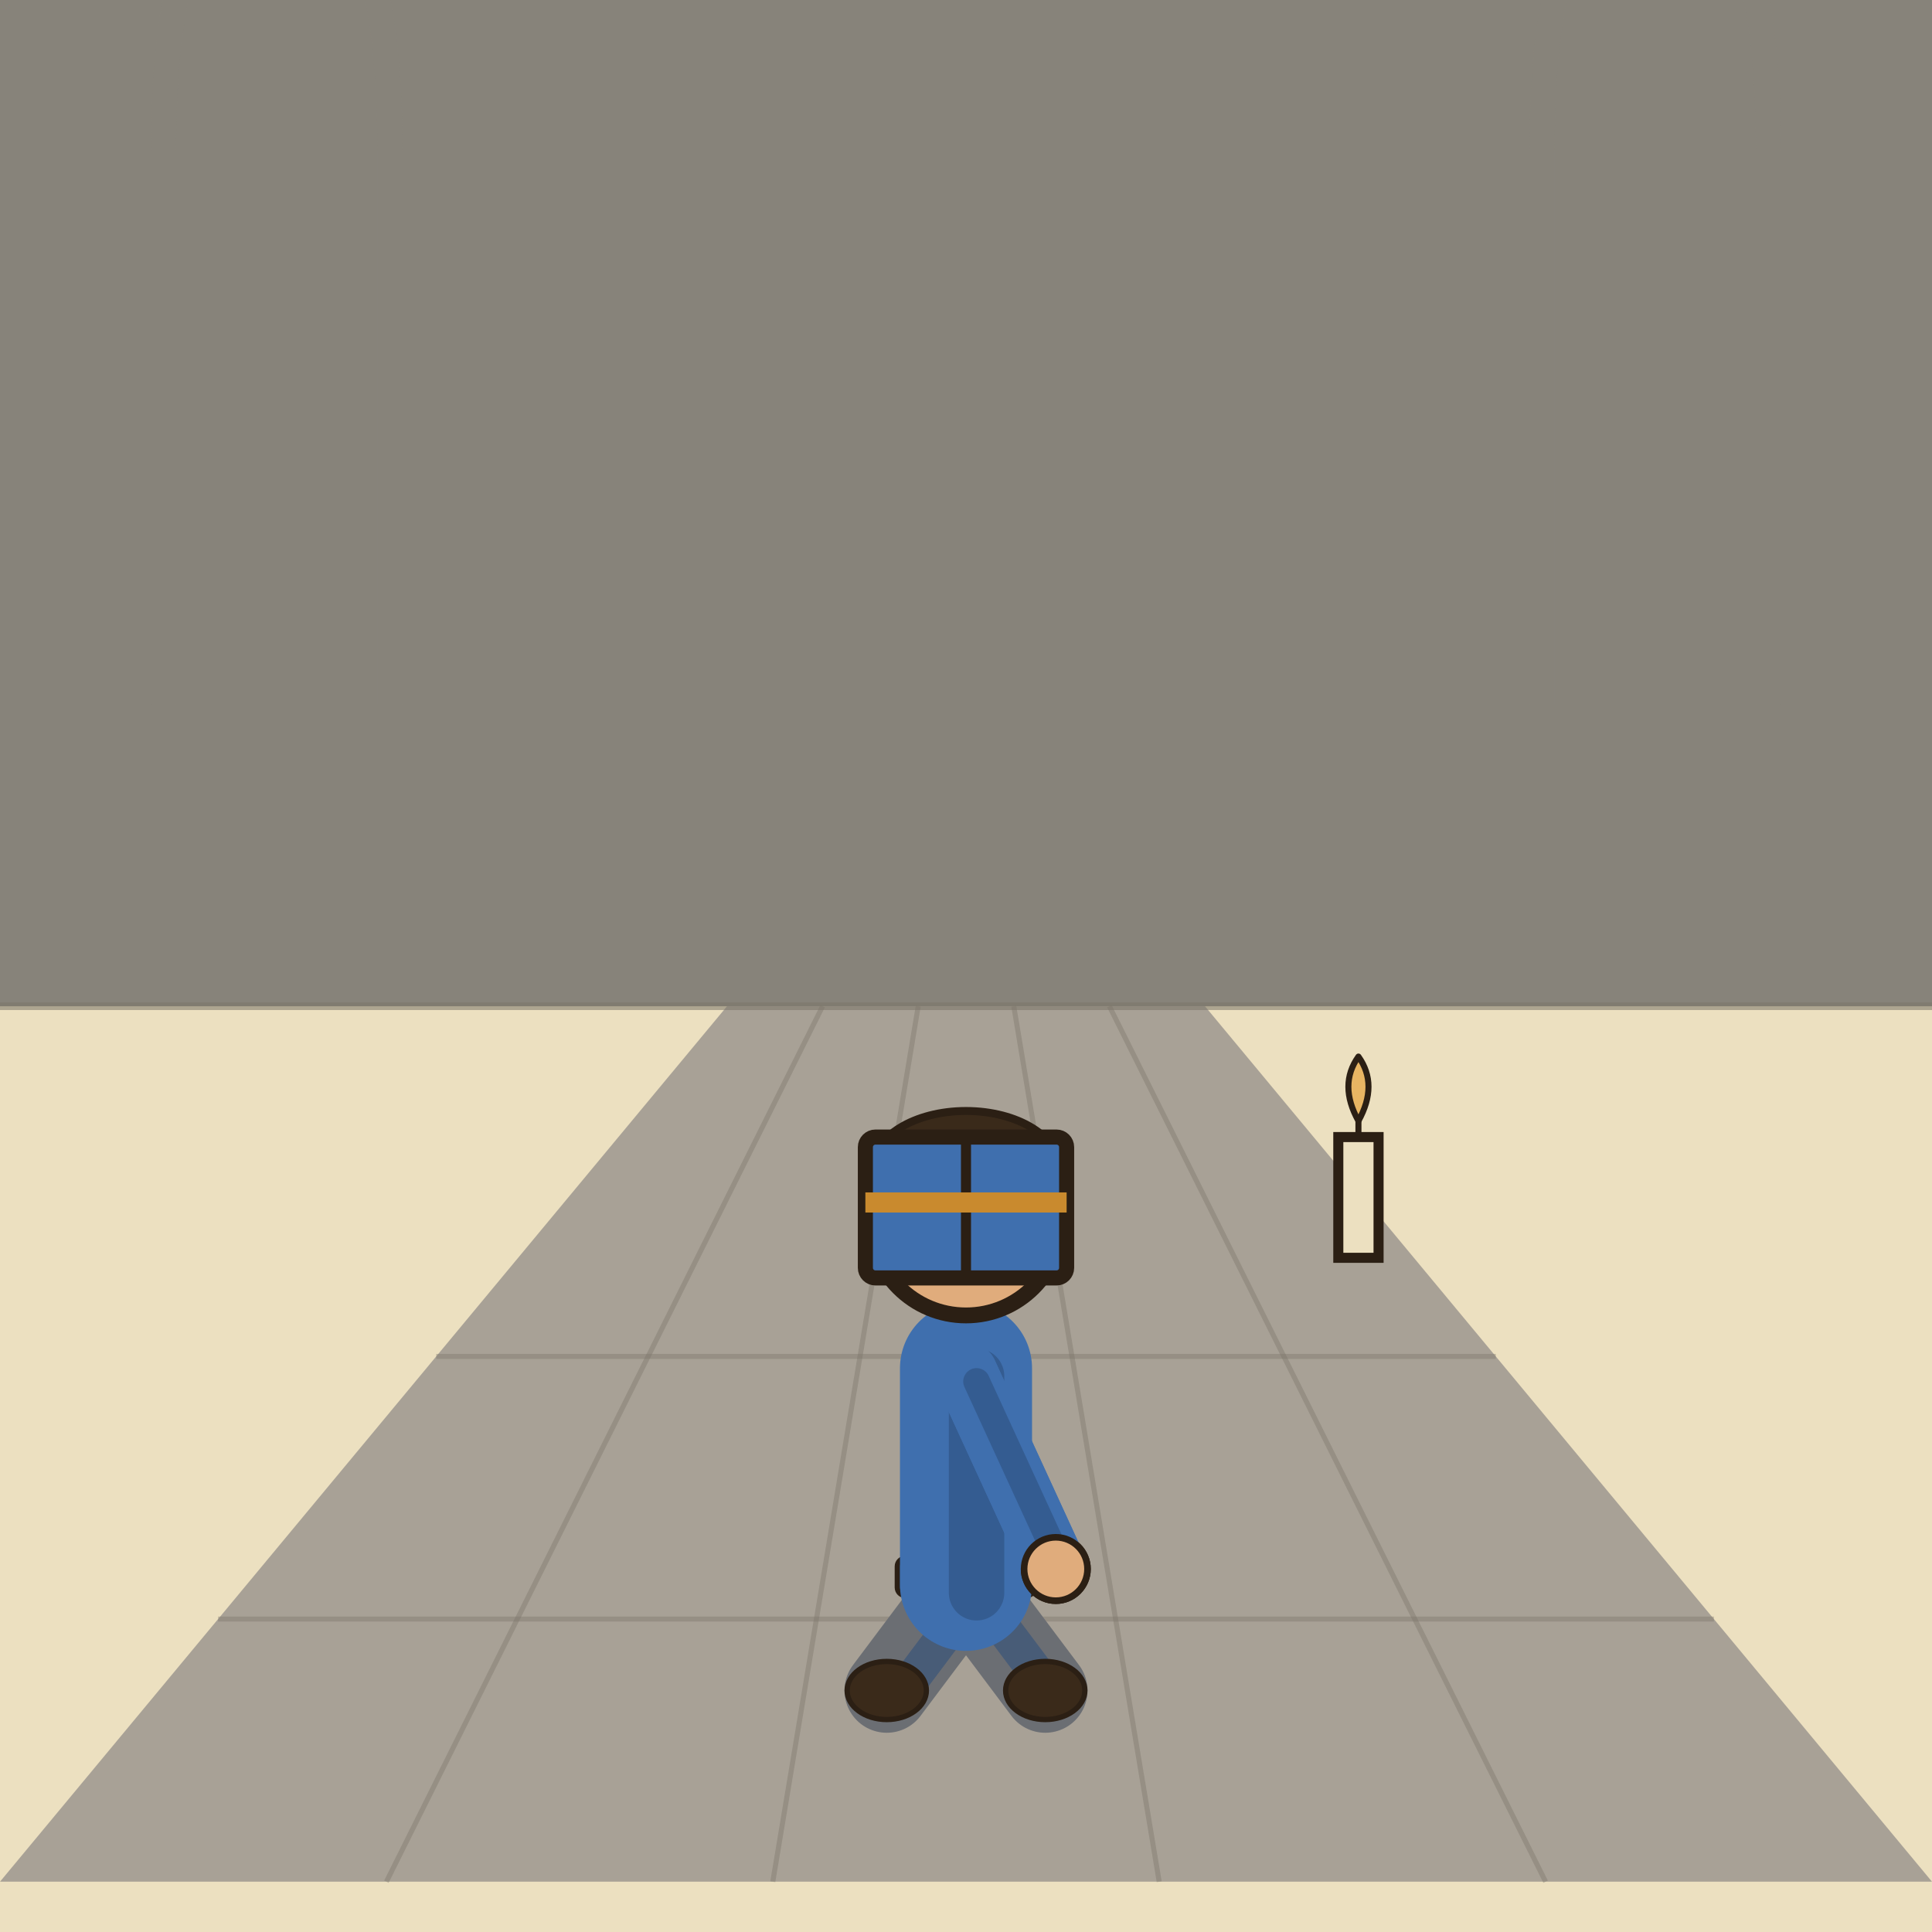
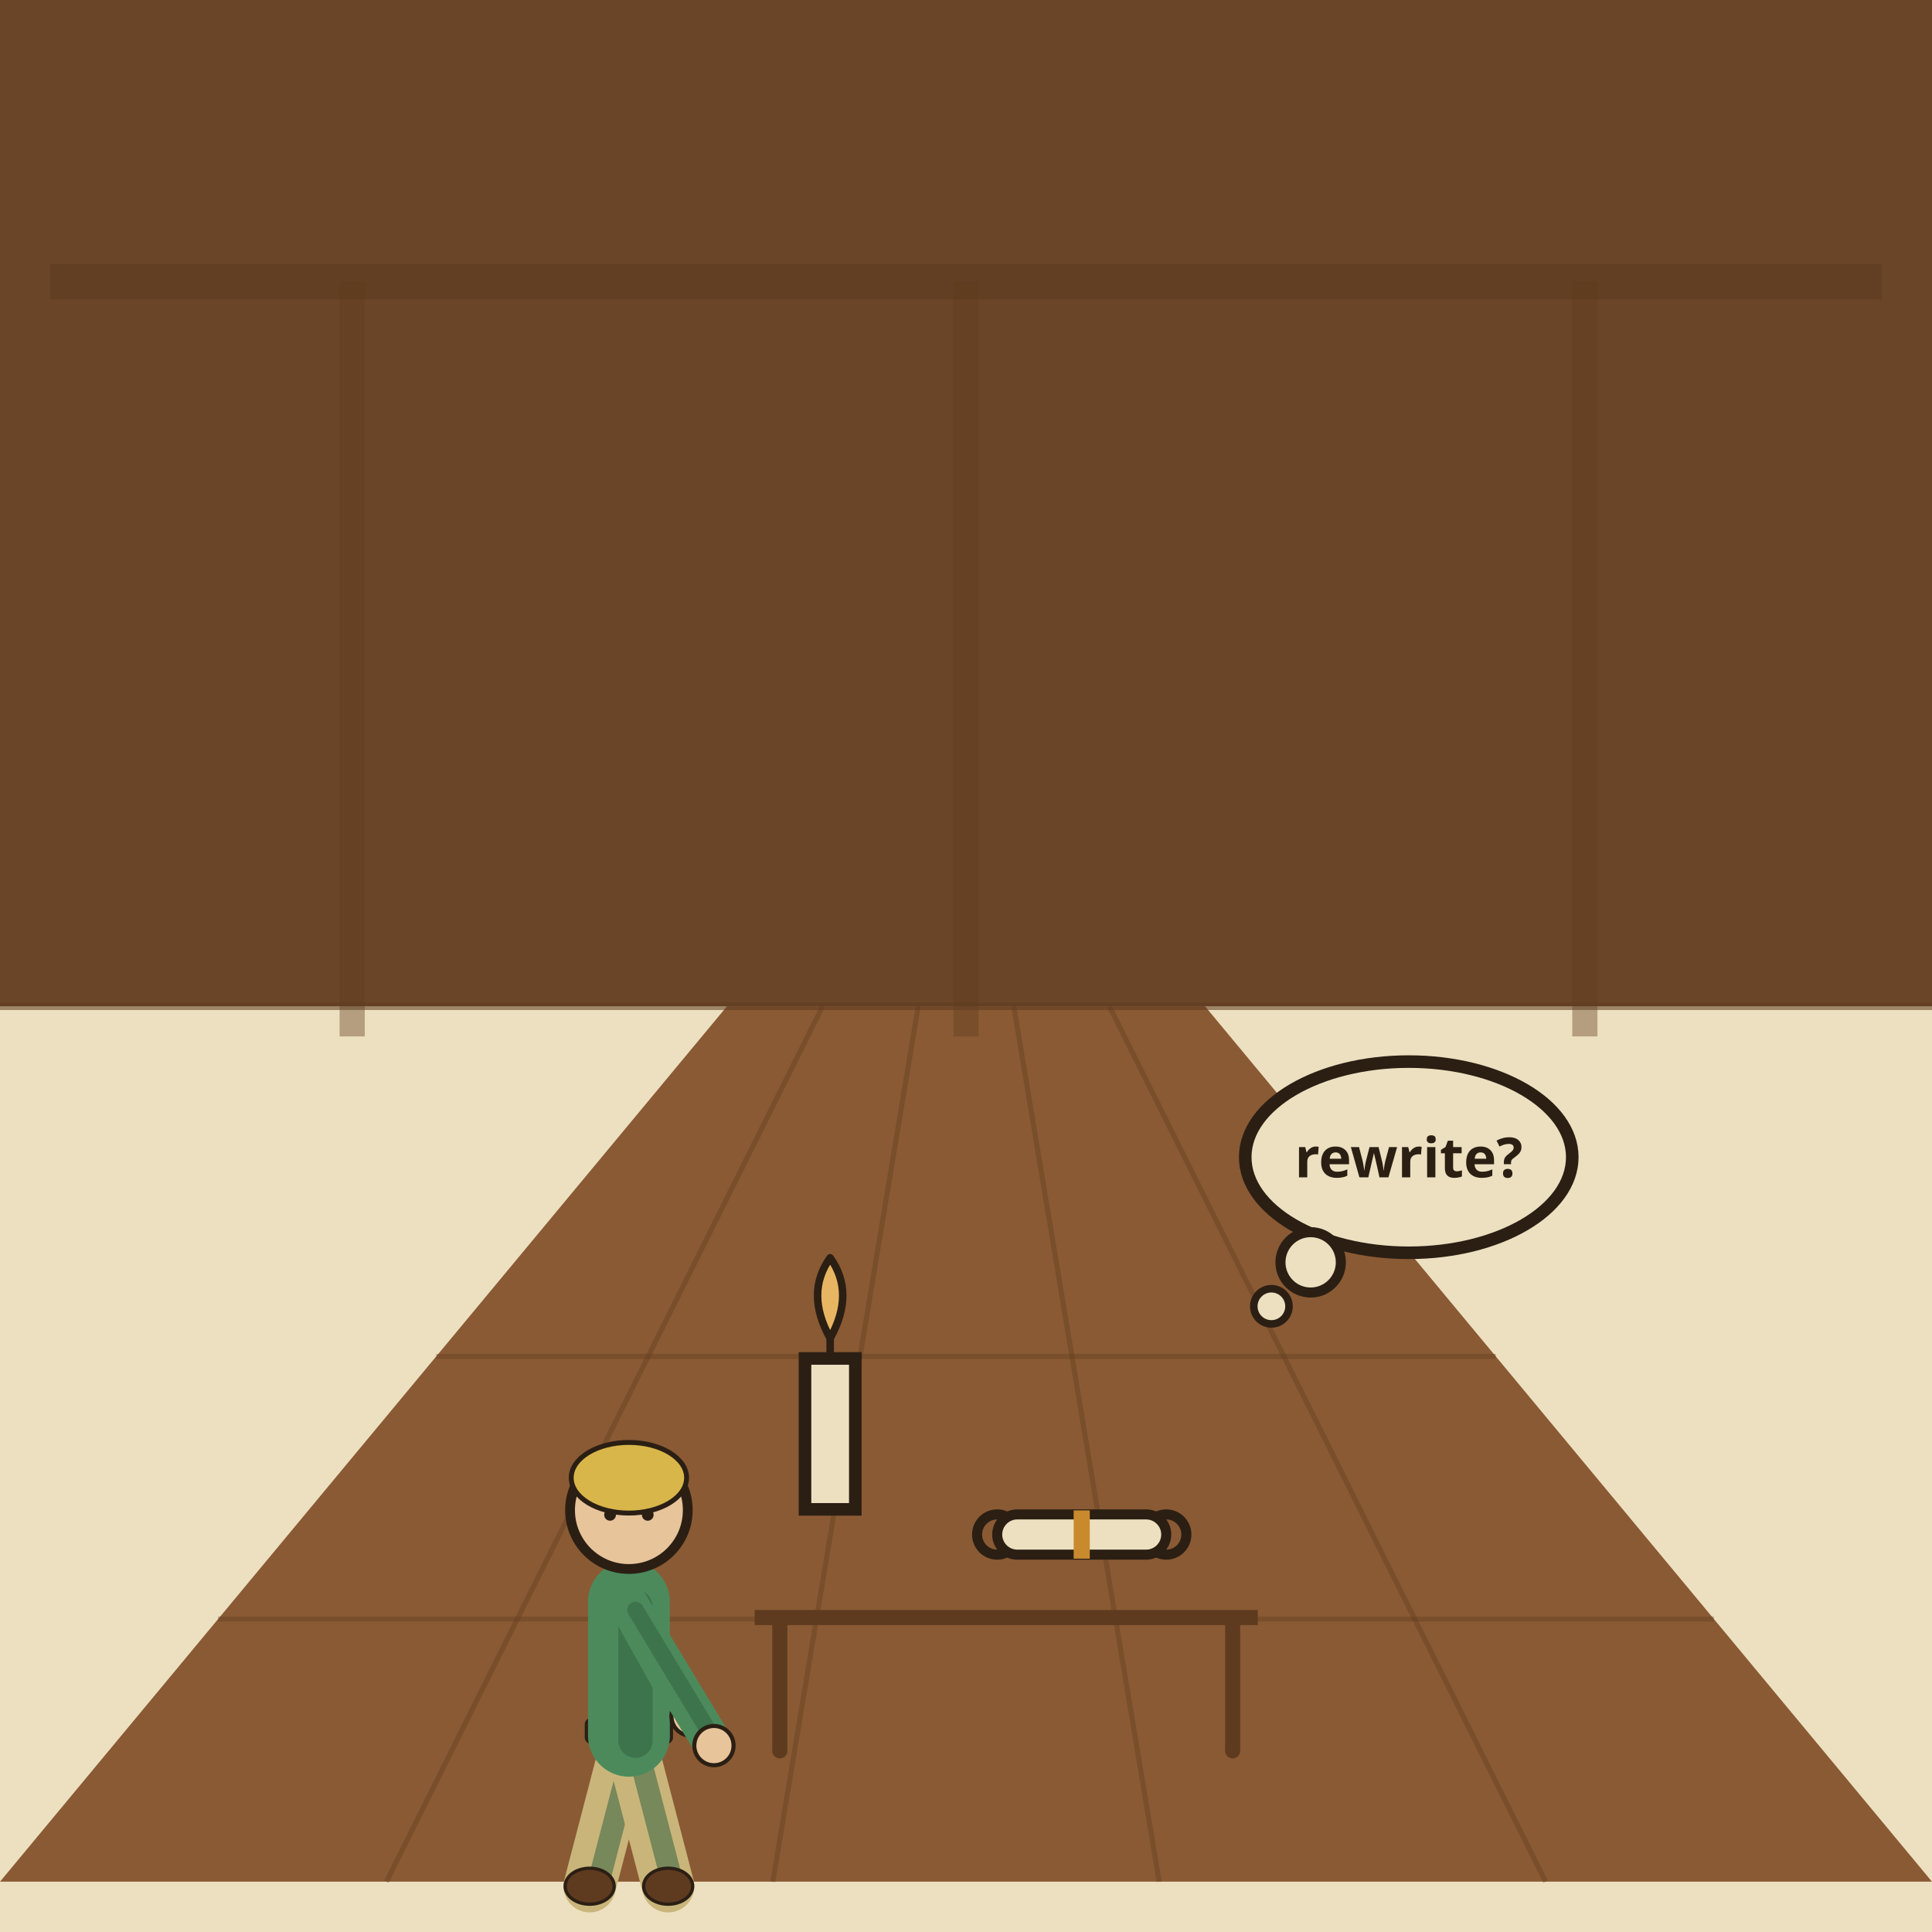
<svg xmlns="http://www.w3.org/2000/svg" viewBox="0 0 768 768">
  <rect x="0" y="0" width="768" height="768" fill="#ece0c0" />
-   <rect x="0" y="0" width="768" height="400" fill="#87837a" />
-   <polygon points="289,400 479,400 768,748 0,748" fill="#a8a196" />
-   <line x1="327.0" y1="400" x2="153.6" y2="748" stroke="#7a7468" stroke-width="2" opacity="0.4" />
-   <line x1="365.0" y1="400" x2="307.2" y2="748" stroke="#7a7468" stroke-width="2" opacity="0.4" />
-   <line x1="403.0" y1="400" x2="460.8" y2="748" stroke="#7a7468" stroke-width="2" opacity="0.4" />
-   <line x1="441.0" y1="400" x2="614.4" y2="748" stroke="#7a7468" stroke-width="2" opacity="0.4" />
-   <line x1="173.4" y1="539.2" x2="594.6" y2="539.2" stroke="#7a7468" stroke-width="2" opacity="0.4" />
-   <line x1="86.7" y1="643.6" x2="681.3" y2="643.6" stroke="#7a7468" stroke-width="2" opacity="0.4" />
-   <line x1="0" y1="400" x2="768" y2="400" stroke="#7a7468" stroke-width="3" opacity="0.55" />
-   <path d="M 65.0,280 L 65.0,60 Q 65.0,-50.0 110,-50.0 Q 155.0,-50.0 155.0,60 L 155.0,280" fill="none" stroke="#87837a" stroke-width="10" opacity="0.7" />
-   <path d="M 613.0,280 L 613.0,60 Q 613.0,-50.0 658,-50.0 Q 703.0,-50.0 703.0,60 L 703.0,280" fill="none" stroke="#87837a" stroke-width="10" opacity="0.7" />
-   <g transform="translate(384,630) scale(1.05,1.05) rotate(0)">
-     <line x1="0" y1="0" x2="-30" y2="40" stroke="#6b6e73" stroke-width="32" stroke-linecap="round" />
-     <line x1="4" y1="3" x2="-26" y2="43" stroke="#2b4d7a" stroke-width="13.4" stroke-linecap="round" opacity="0.55" />
-     <ellipse cx="-30" cy="40" rx="15" ry="11" fill="#3a2a1a" stroke="#2b1f14" stroke-width="2" />
-     <line x1="0" y1="0" x2="30" y2="40" stroke="#6b6e73" stroke-width="32" stroke-linecap="round" />
-     <line x1="4" y1="3" x2="34" y2="43" stroke="#2b4d7a" stroke-width="13.4" stroke-linecap="round" opacity="0.55" />
-     <ellipse cx="30" cy="40" rx="15" ry="11" fill="#3a2a1a" stroke="#2b1f14" stroke-width="2" />
-     <rect x="-26" y="-10" width="52" height="14" rx="3" fill="#2b4d7a" stroke="#2b1f14" stroke-width="2" />
-     <line x1="0" y1="-82.0" x2="0" y2="0" stroke="#3f6fae" stroke-width="50" stroke-linecap="round" />
-     <line x1="4" y1="-79.0" x2="4" y2="3" stroke="#2b4d7a" stroke-width="21.0" stroke-linecap="round" opacity="0.55" />
-     <line x1="0" y1="-80" x2="34" y2="-6" stroke="#3f6fae" stroke-width="24" stroke-linecap="round" />
-     <line x1="4" y1="-77" x2="38" y2="-3" stroke="#2b4d7a" stroke-width="10.1" stroke-linecap="round" opacity="0.55" />
-     <circle cx="34" cy="-6" r="12" fill="#e0ac7c" stroke="#2b1f14" stroke-width="2.5" />
-     <line x1="0" y1="-80" x2="34" y2="-6" stroke="#3f6fae" stroke-width="24" stroke-linecap="round" />
-     <line x1="4" y1="-77" x2="38" y2="-3" stroke="#2b4d7a" stroke-width="10.1" stroke-linecap="round" opacity="0.55" />
-     <circle cx="34" cy="-6" r="12" fill="#e0ac7c" stroke="#2b1f14" stroke-width="2.5" />
-     <circle cx="0" cy="-138" r="36" fill="#e0ac7c" stroke="#2b1f14" stroke-width="6" />
-     <ellipse cx="0" cy="-157.8" rx="35.28" ry="21.6" fill="#3a2a1a" stroke="#2b1f14" stroke-width="3" />
-     <circle cx="-11.52" cy="-135.12" r="3.6" fill="#2b1f14" />
-     <circle cx="11.52" cy="-135.12" r="3.6" fill="#2b1f14" />
+   <rect x="0" y="0" width="768" height="400" fill="#6b4527" />
+   <polygon points="289,400 479,400 768,748 0,748" fill="#8a5a34" />
+   <line x1="327.0" y1="400" x2="153.6" y2="748" stroke="#5e3b1f" stroke-width="2" opacity="0.4" />
+   <line x1="365.0" y1="400" x2="307.2" y2="748" stroke="#5e3b1f" stroke-width="2" opacity="0.4" />
+   <line x1="403.0" y1="400" x2="460.8" y2="748" stroke="#5e3b1f" stroke-width="2" opacity="0.4" />
+   <line x1="441.0" y1="400" x2="614.4" y2="748" stroke="#5e3b1f" stroke-width="2" opacity="0.4" />
+   <line x1="173.4" y1="539.2" x2="594.6" y2="539.2" stroke="#5e3b1f" stroke-width="2" opacity="0.4" />
+   <line x1="86.7" y1="643.6" x2="681.3" y2="643.6" stroke="#5e3b1f" stroke-width="2" opacity="0.4" />
+   <line x1="0" y1="400" x2="768" y2="400" stroke="#5e3b1f" stroke-width="3" opacity="0.55" />
+   <line x1="20" y1="112" x2="748" y2="112" stroke="#5e3b1f" stroke-width="14" opacity="0.7" />
+   <line x1="140" y1="112" x2="140" y2="412.0" stroke="#5e3b1f" stroke-width="10" opacity="0.4" />
+   <line x1="384" y1="112" x2="384" y2="412.0" stroke="#5e3b1f" stroke-width="10" opacity="0.4" />
+   <line x1="630" y1="112" x2="630" y2="412.0" stroke="#5e3b1f" stroke-width="10" opacity="0.4" />
+   <g transform="translate(400,640)">
+     <rect x="-100.0" y="0" width="200" height="6" fill="#5e3b1f" />
+     <line x1="-90.0" y1="6" x2="-90.0" y2="56" stroke="#5e3b1f" stroke-width="6" stroke-linecap="round" />
+     <line x1="90.0" y1="6" x2="90.0" y2="56" stroke="#5e3b1f" stroke-width="6" stroke-linecap="round" />
  </g>
-   <g transform="translate(384,480) rotate(0) scale(1.0)">
-     <rect x="-40" y="-28" width="80" height="56" rx="4" fill="#3f6fae" stroke="#2b1f14" stroke-width="6" />
-     <line x1="0" y1="-28" x2="0" y2="28" stroke="#2b1f14" stroke-width="4" />
-     <rect x="-40" y="-6" width="80" height="8" fill="#c98a2e" />
-   </g>
-   <g transform="translate(540,500) scale(0.8)">
+   <g transform="translate(330,600) scale(1.0)">
    <rect x="-10" y="-60" width="20" height="60" fill="#ece0c0" stroke="#2b1f14" stroke-width="5" />
    <line x1="0" y1="-60" x2="0" y2="-68" stroke="#2b1f14" stroke-width="3" />
    <path d="M 0,-68 Q 10,-86 0,-100 Q -10,-86 0,-68 Z" fill="#e8b563" stroke="#2b1f14" stroke-width="3" stroke-linejoin="round" />
  </g>
+   <g transform="translate(430,610) rotate(0) scale(0.8)">
+     <circle cx="-42" cy="0" r="10" fill="#8a5a34" stroke="#2b1f14" stroke-width="5" />
+     <circle cx="42" cy="0" r="10" fill="#8a5a34" stroke="#2b1f14" stroke-width="5" />
+     <rect x="-42" y="-10" width="84" height="20" rx="10" fill="#ece0c0" stroke="#2b1f14" stroke-width="5" />
+     <rect x="-4" y="-12" width="8" height="24" fill="#c98a2e" />
+   </g>
+   <g transform="translate(250,690) scale(0.65,0.65) rotate(0)">
+     <line x1="0" y1="0" x2="-24" y2="92" stroke="#c9b57a" stroke-width="32" stroke-linecap="round" />
+     <line x1="4" y1="3" x2="-20" y2="95" stroke="#336240" stroke-width="13.4" stroke-linecap="round" opacity="0.55" />
+     <ellipse cx="-24" cy="92" rx="15" ry="11" fill="#5e3b1f" stroke="#2b1f14" stroke-width="2" />
+     <line x1="0" y1="0" x2="24" y2="92" stroke="#c9b57a" stroke-width="32" stroke-linecap="round" />
+     <line x1="4" y1="3" x2="28" y2="95" stroke="#336240" stroke-width="13.4" stroke-linecap="round" opacity="0.55" />
+     <ellipse cx="24" cy="92" rx="15" ry="11" fill="#5e3b1f" stroke="#2b1f14" stroke-width="2" />
+     <rect x="-26" y="-10" width="52" height="14" rx="3" fill="#336240" stroke="#2b1f14" stroke-width="2" />
+     <line x1="0" y1="-82.0" x2="0" y2="0" stroke="#4c8a5c" stroke-width="50" stroke-linecap="round" />
+     <line x1="4" y1="-79.0" x2="4" y2="3" stroke="#336240" stroke-width="21.0" stroke-linecap="round" opacity="0.55" />
+     <line x1="0" y1="-80" x2="38" y2="-12" stroke="#4c8a5c" stroke-width="24" stroke-linecap="round" />
+     <line x1="4" y1="-77" x2="42" y2="-9" stroke="#336240" stroke-width="10.1" stroke-linecap="round" opacity="0.55" />
+     <circle cx="38" cy="-12" r="12" fill="#e7c49a" stroke="#2b1f14" stroke-width="2.5" />
+     <line x1="0" y1="-80" x2="52" y2="6" stroke="#4c8a5c" stroke-width="24" stroke-linecap="round" />
+     <line x1="4" y1="-77" x2="56" y2="9" stroke="#336240" stroke-width="10.1" stroke-linecap="round" opacity="0.55" />
+     <circle cx="52" cy="6" r="12" fill="#e7c49a" stroke="#2b1f14" stroke-width="2.5" />
+     <circle cx="0" cy="-138" r="36" fill="#e7c49a" stroke="#2b1f14" stroke-width="6" />
+     <ellipse cx="0" cy="-157.8" rx="35.28" ry="21.6" fill="#d8b64a" stroke="#2b1f14" stroke-width="3" />
+     <circle cx="-11.52" cy="-135.12" r="3.6" fill="#2b1f14" />
+     <circle cx="11.52" cy="-135.12" r="3.6" fill="#2b1f14" />
+   </g>
+   <g transform="translate(560,460) scale(1.0)">
+     <ellipse cx="0" cy="0" rx="65.0" ry="38.0" fill="#ece0c0" stroke="#2b1f14" stroke-width="5" />
+     <circle cx="-39.0" cy="41.8" r="12" fill="#ece0c0" stroke="#2b1f14" stroke-width="4" />
+     <circle cx="-54.6" cy="59.28" r="7" fill="#ece0c0" stroke="#2b1f14" stroke-width="3" />
+     <text x="0" y="8" text-anchor="middle" font-family="'Trebuchet MS', 'Arial Black', sans-serif" font-size="22" font-weight="bold" fill="#2b1f14" transform="rotate(0 0 8)">rewrite?</text>
+   </g>
</svg>
